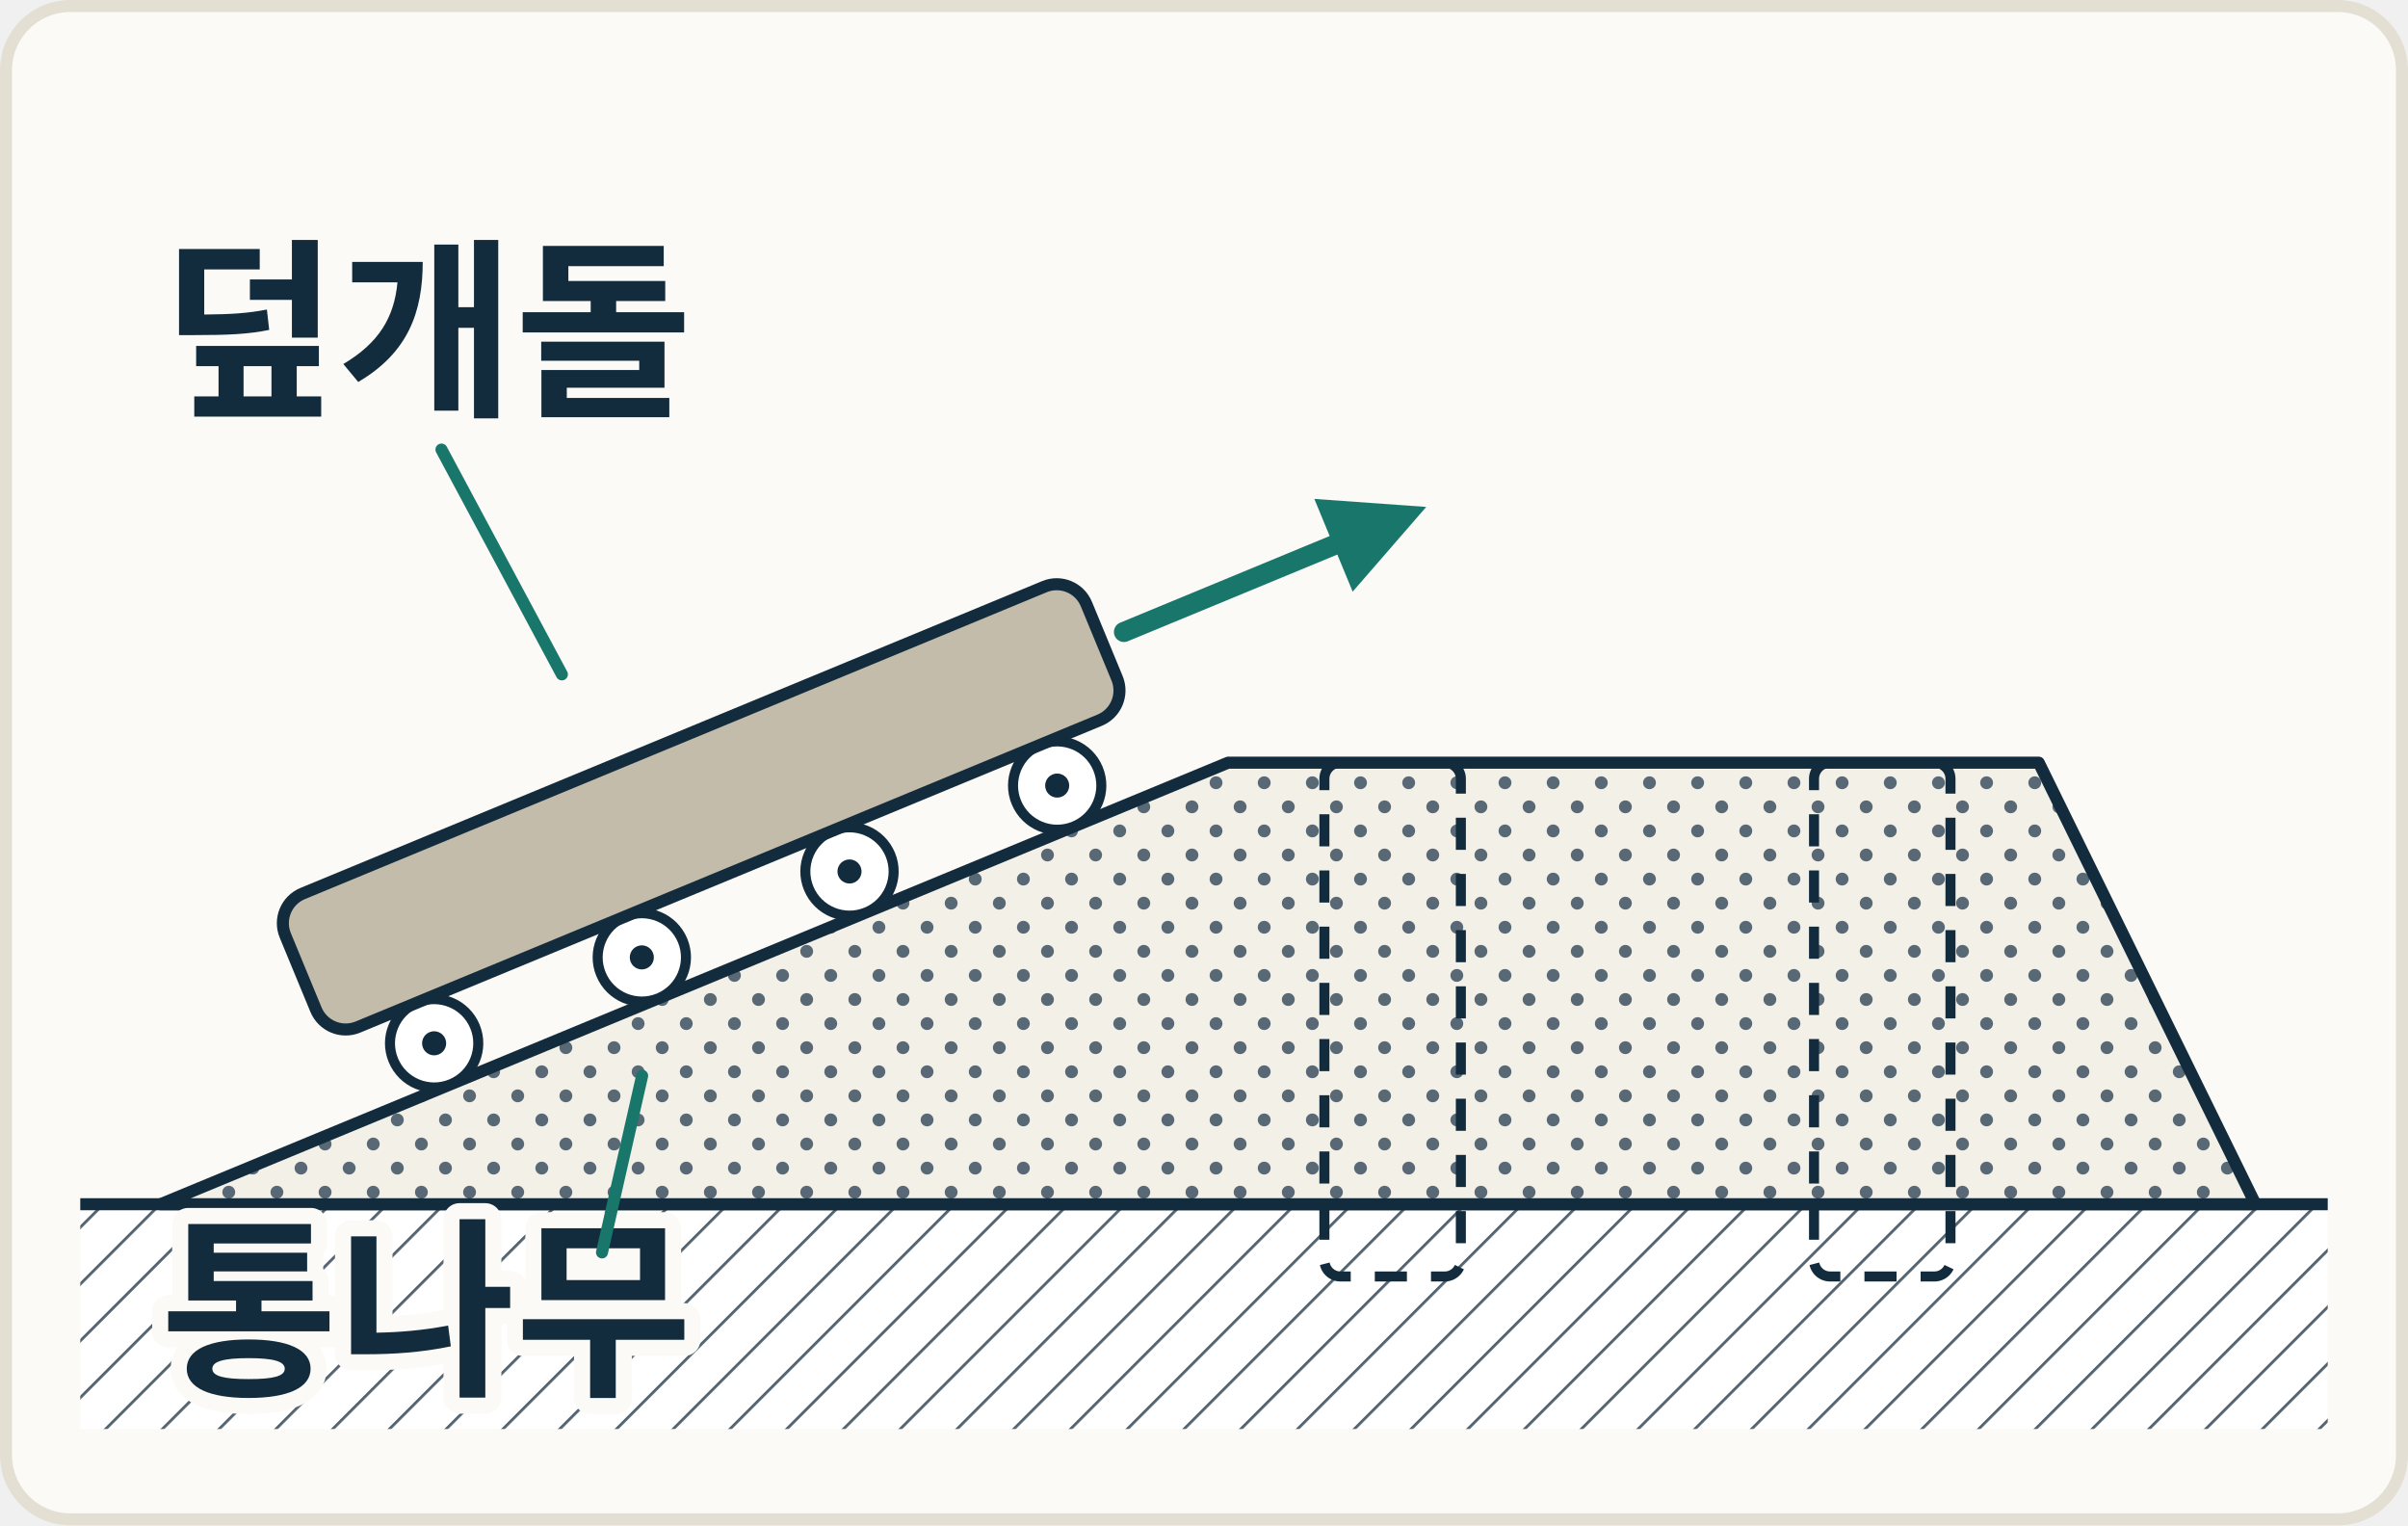
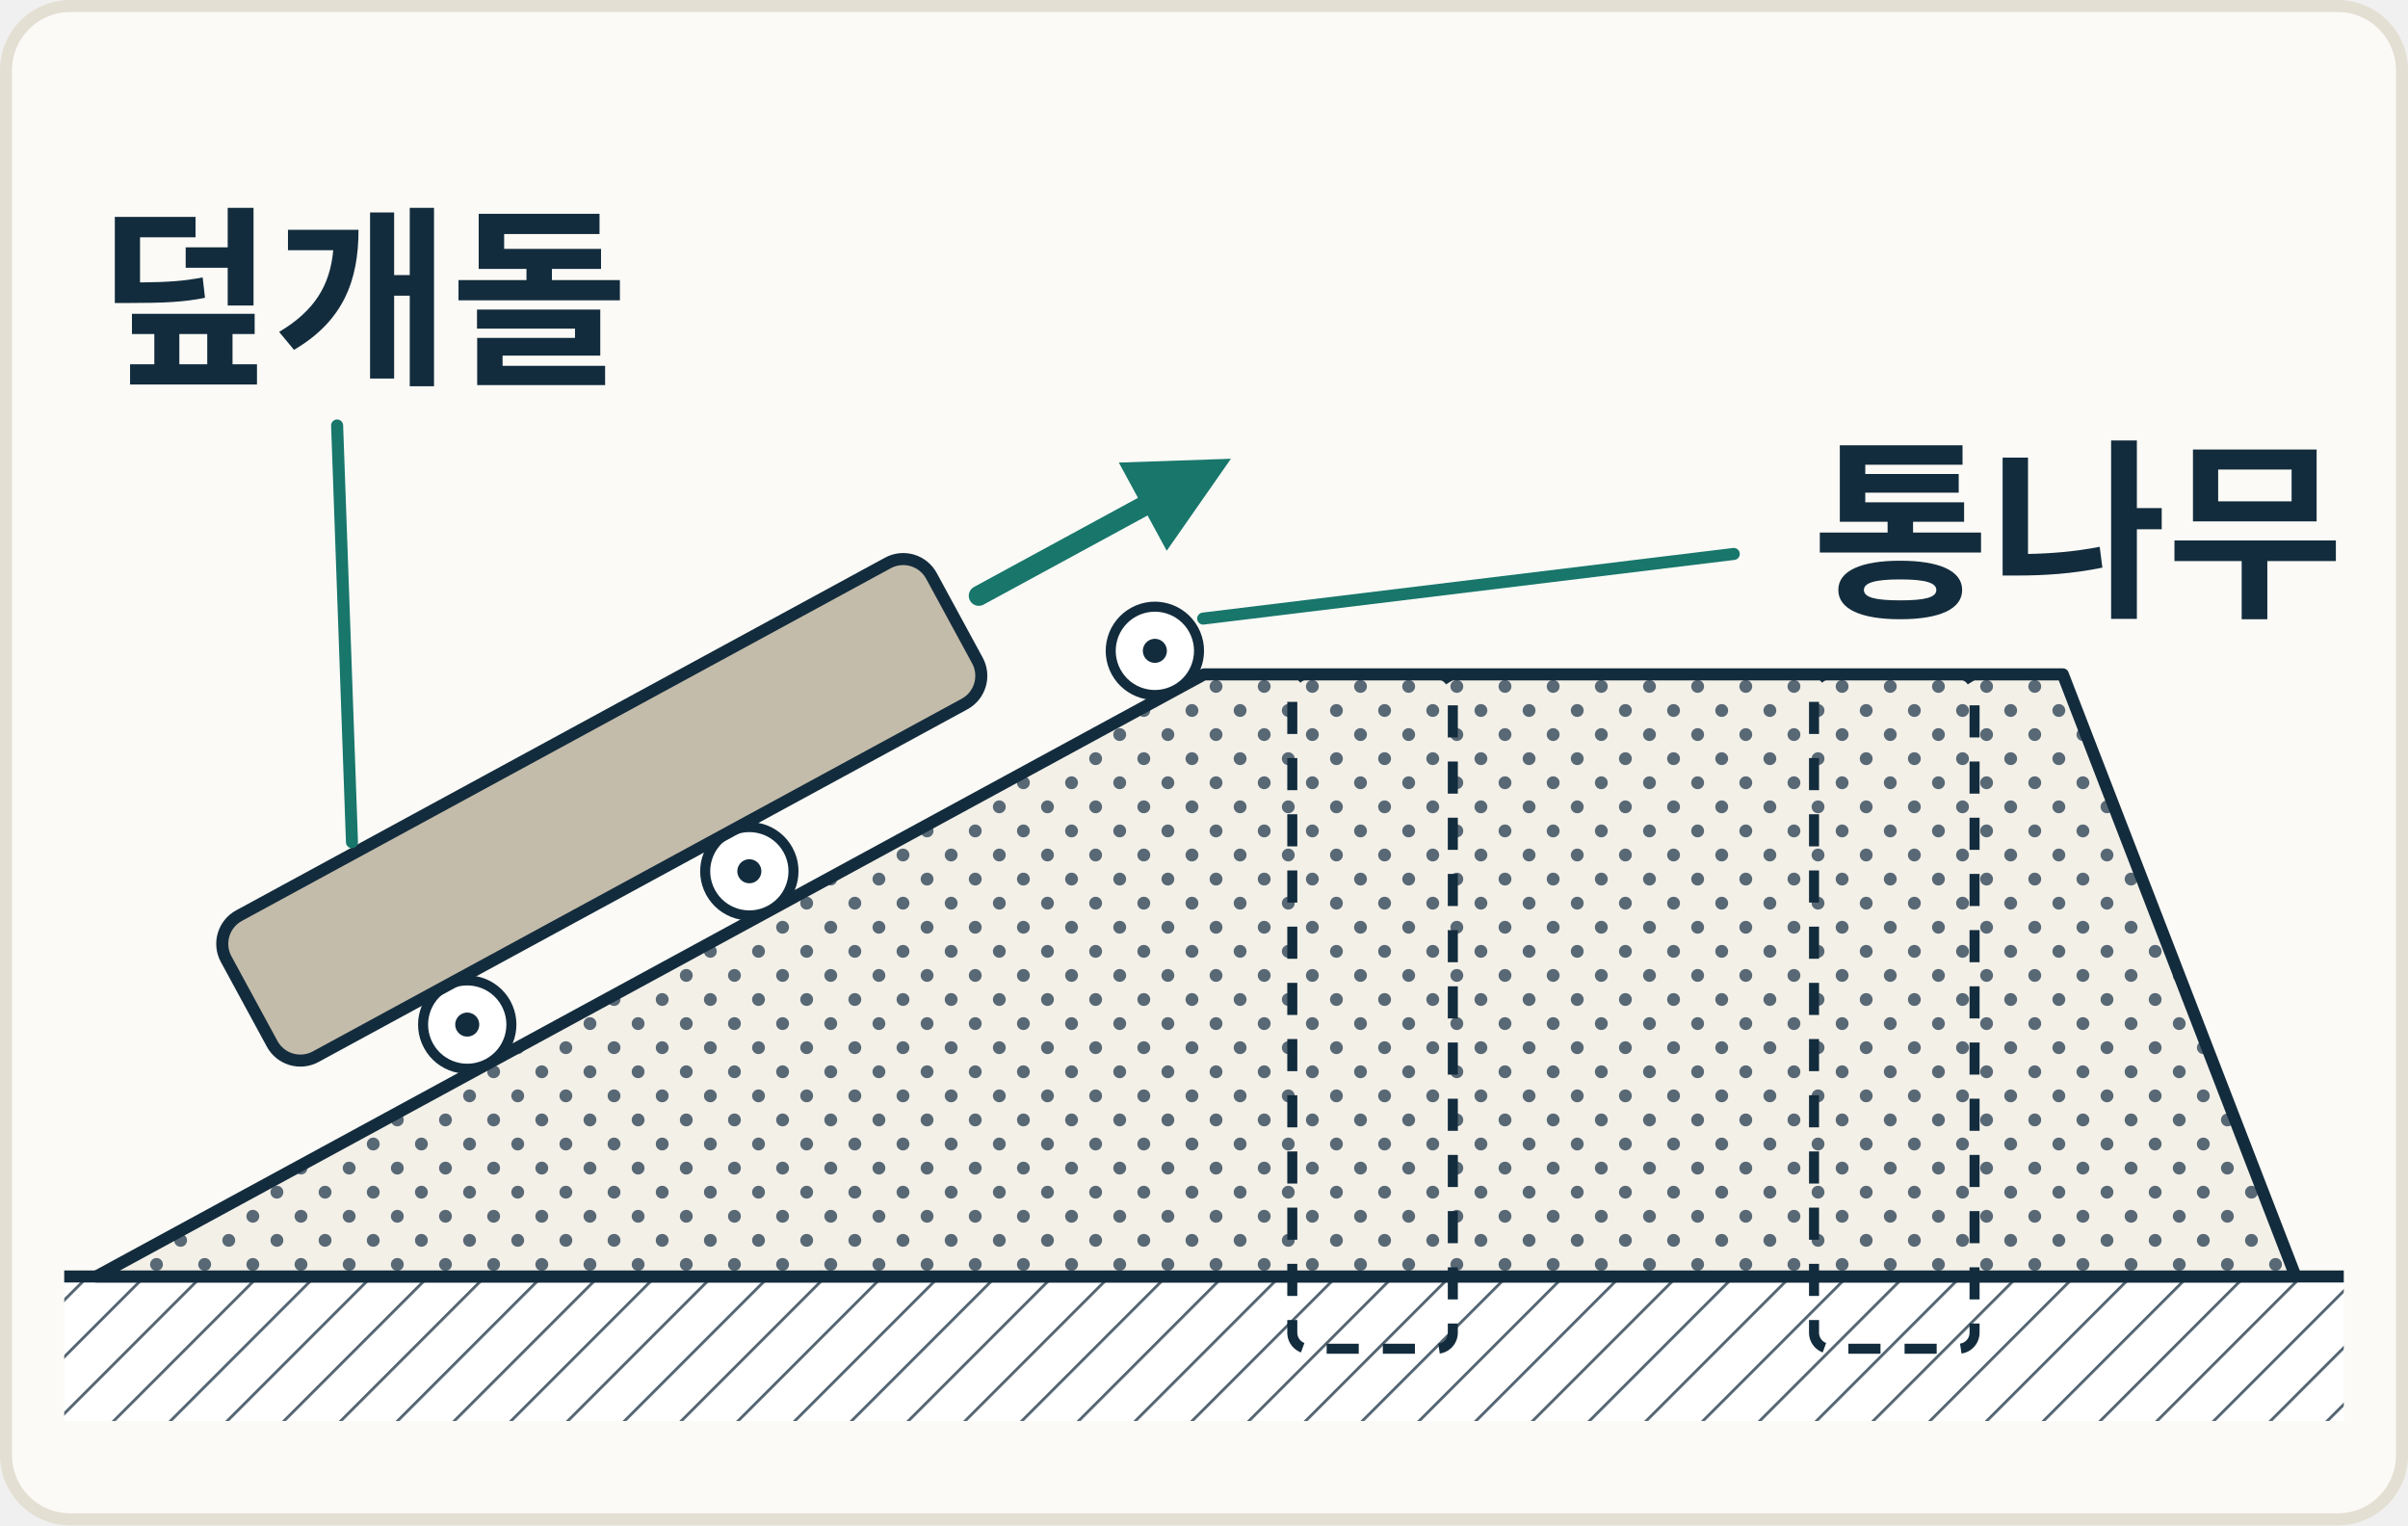
<svg xmlns="http://www.w3.org/2000/svg" viewBox="0 0 600 380" role="img" aria-labelledby="t">
  <defs>
    <pattern id="soil" width="12" height="12" patternUnits="userSpaceOnUse">
      <rect width="12" height="12" fill="#f3f0e8" />
      <circle cx="3" cy="3" r="1.6" fill="#586875" />
      <circle cx="9" cy="9" r="1.6" fill="#586875" />
    </pattern>
    <pattern id="earth" width="10" height="10" patternUnits="userSpaceOnUse" patternTransform="rotate(45)">
      <rect width="10" height="10" fill="#ffffff" />
      <line x1="0" y1="0" x2="0" y2="10" stroke="#586875" stroke-width="1.4" />
    </pattern>
    <marker id="ah" viewBox="0 0 10 10" refX="7" refY="5" markerWidth="5" markerHeight="5" orient="auto-start-reverse">
      <path d="M0,0 L10,5 L0,10 z" fill="#18766b" />
    </marker>
  </defs>
  <rect x="1.5" y="1.5" width="597" height="377" rx="16" fill="#fbfaf6" stroke="#e4dfd3" stroke-width="3" />
-   <rect x="20" y="300" width="560" height="56" fill="url(#earth)" />
-   <line x1="20" y1="300" x2="580" y2="300" stroke="#132c3d" stroke-width="3" />
-   <path d="M40,300 L306,190 L508,190 L562,300 Z" fill="url(#soil)" stroke="#132c3d" stroke-width="3" stroke-linejoin="round" />
-   <rect x="330" y="190" width="34" height="128" rx="4" fill="none" stroke="#132c3d" stroke-width="2.5" stroke-dasharray="8 6" />
-   <rect x="452" y="190" width="34" height="128" rx="4" fill="none" stroke="#132c3d" stroke-width="2.5" stroke-dasharray="8 6" />
-   <g transform="translate(190 237.9699) rotate(-22.47)">
-     <circle cx="-84" cy="-11" r="11" fill="#ffffff" stroke="#132c3d" stroke-width="2.5" />
-     <circle cx="-84" cy="-11" r="3" fill="#132c3d" />
-     <circle cx="-28" cy="-11" r="11" fill="#ffffff" stroke="#132c3d" stroke-width="2.5" />
-     <circle cx="-28" cy="-11" r="3" fill="#132c3d" />
-     <circle cx="28" cy="-11" r="11" fill="#ffffff" stroke="#132c3d" stroke-width="2.5" />
-     <circle cx="28" cy="-11" r="3" fill="#132c3d" />
-     <circle cx="84" cy="-11" r="11" fill="#ffffff" stroke="#132c3d" stroke-width="2.5" />
-     <circle cx="84" cy="-11" r="3" fill="#132c3d" />
-     <rect x="-108" y="-58" width="216" height="36" rx="8" fill="#c4bcaa" stroke="#132c3d" stroke-width="3" />
-     <line x1="114" y1="-40" x2="188" y2="-40" stroke="#18766b" stroke-width="5" stroke-linecap="round" marker-end="url(#ah)" />
+   <rect x="16" y="318" width="568" height="36" fill="url(#earth)" />
+   <line x1="16" y1="318" x2="584" y2="318" stroke="#132c3d" stroke-width="3" />
+   <path d="M24,318 L300,168 L514,168 L572,318 Z" fill="url(#soil)" stroke="#132c3d" stroke-width="3" stroke-linejoin="round" />
+   <rect x="322" y="168" width="40" height="168" rx="4" fill="none" stroke="#132c3d" stroke-width="2.5" stroke-dasharray="8 6" />
+   <rect x="452" y="168" width="40" height="168" rx="4" fill="none" stroke="#132c3d" stroke-width="2.5" stroke-dasharray="8 6" />
+   <g transform="translate(170 238.65) rotate(-28.52)">
+     <circle cx="-55" cy="-11" r="11" fill="#ffffff" stroke="#132c3d" stroke-width="2.5" />
+     <circle cx="-55" cy="-11" r="3" fill="#132c3d" />
+     <circle cx="25" cy="-11" r="11" fill="#ffffff" stroke="#132c3d" stroke-width="2.5" />
+     <circle cx="25" cy="-11" r="3" fill="#132c3d" />
+     <circle cx="140" cy="-11" r="11" fill="#ffffff" stroke="#132c3d" stroke-width="2.5" />
+     <circle cx="140" cy="-11" r="3" fill="#132c3d" />
+     <rect x="-100" y="-62" width="200" height="40" rx="8" fill="#c4bcaa" stroke="#132c3d" stroke-width="3" />
+     <line x1="108" y1="-44" x2="172" y2="-44" stroke="#18766b" stroke-width="5" stroke-linecap="round" marker-end="url(#ah)" />
  </g>
-   <text x="40" y="100" font-family="Pretendard, 'Noto Sans KR', sans-serif" font-size="48" font-weight="700" fill="#132c3d" text-anchor="start" paint-order="stroke" stroke="#fbfaf6" stroke-width="8" stroke-linejoin="round">덮개돌</text>
-   <line x1="110" y1="112" x2="140" y2="168" stroke="#18766b" stroke-width="3" stroke-linecap="round" />
-   <text x="40" y="344" font-family="Pretendard, 'Noto Sans KR', sans-serif" font-size="48" font-weight="700" fill="#132c3d" text-anchor="start" paint-order="stroke" stroke="#fbfaf6" stroke-width="8" stroke-linejoin="round">통나무</text>
-   <line x1="150" y1="312" x2="160" y2="268" stroke="#18766b" stroke-width="3" stroke-linecap="round" />
+   <text x="24" y="92" font-family="Pretendard, 'Noto Sans KR', sans-serif" font-size="48" font-weight="700" fill="#132c3d" text-anchor="start">덮개돌</text>
+   <line x1="84" y1="106" x2="87.7" y2="209.8" stroke="#18766b" stroke-width="3" stroke-linecap="round" />
+   <text x="584" y="150" font-family="Pretendard, 'Noto Sans KR', sans-serif" font-size="48" font-weight="700" fill="#132c3d" text-anchor="end">통나무</text>
+   <line x1="432" y1="138" x2="299.8" y2="154.1" stroke="#18766b" stroke-width="3" stroke-linecap="round" />
</svg>
